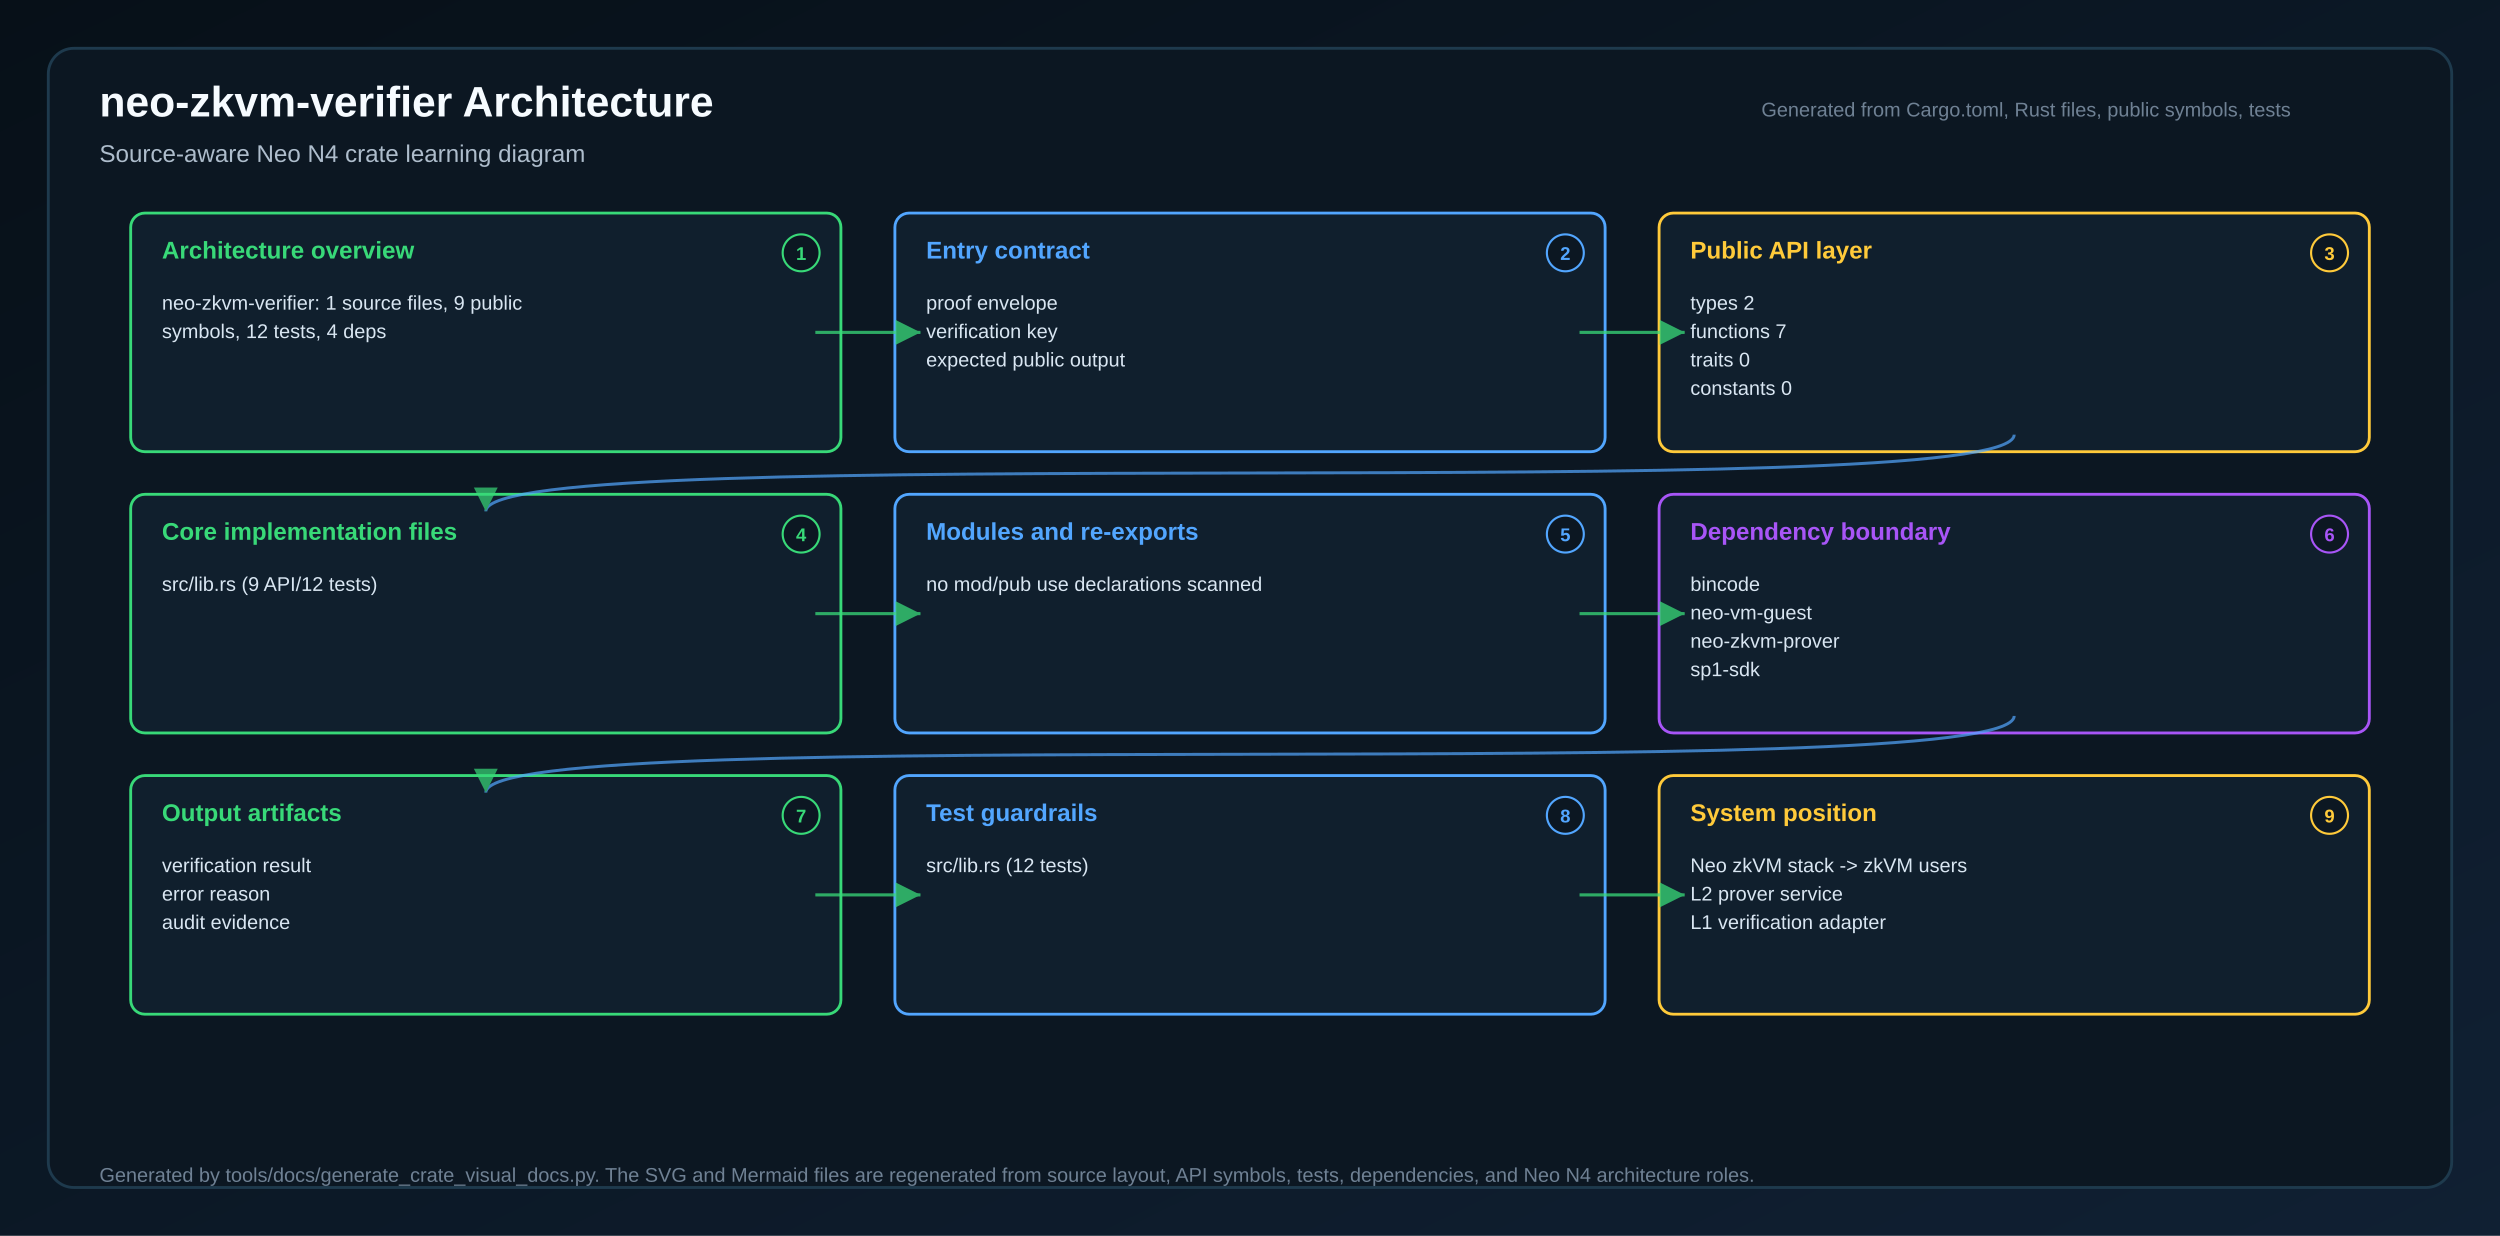
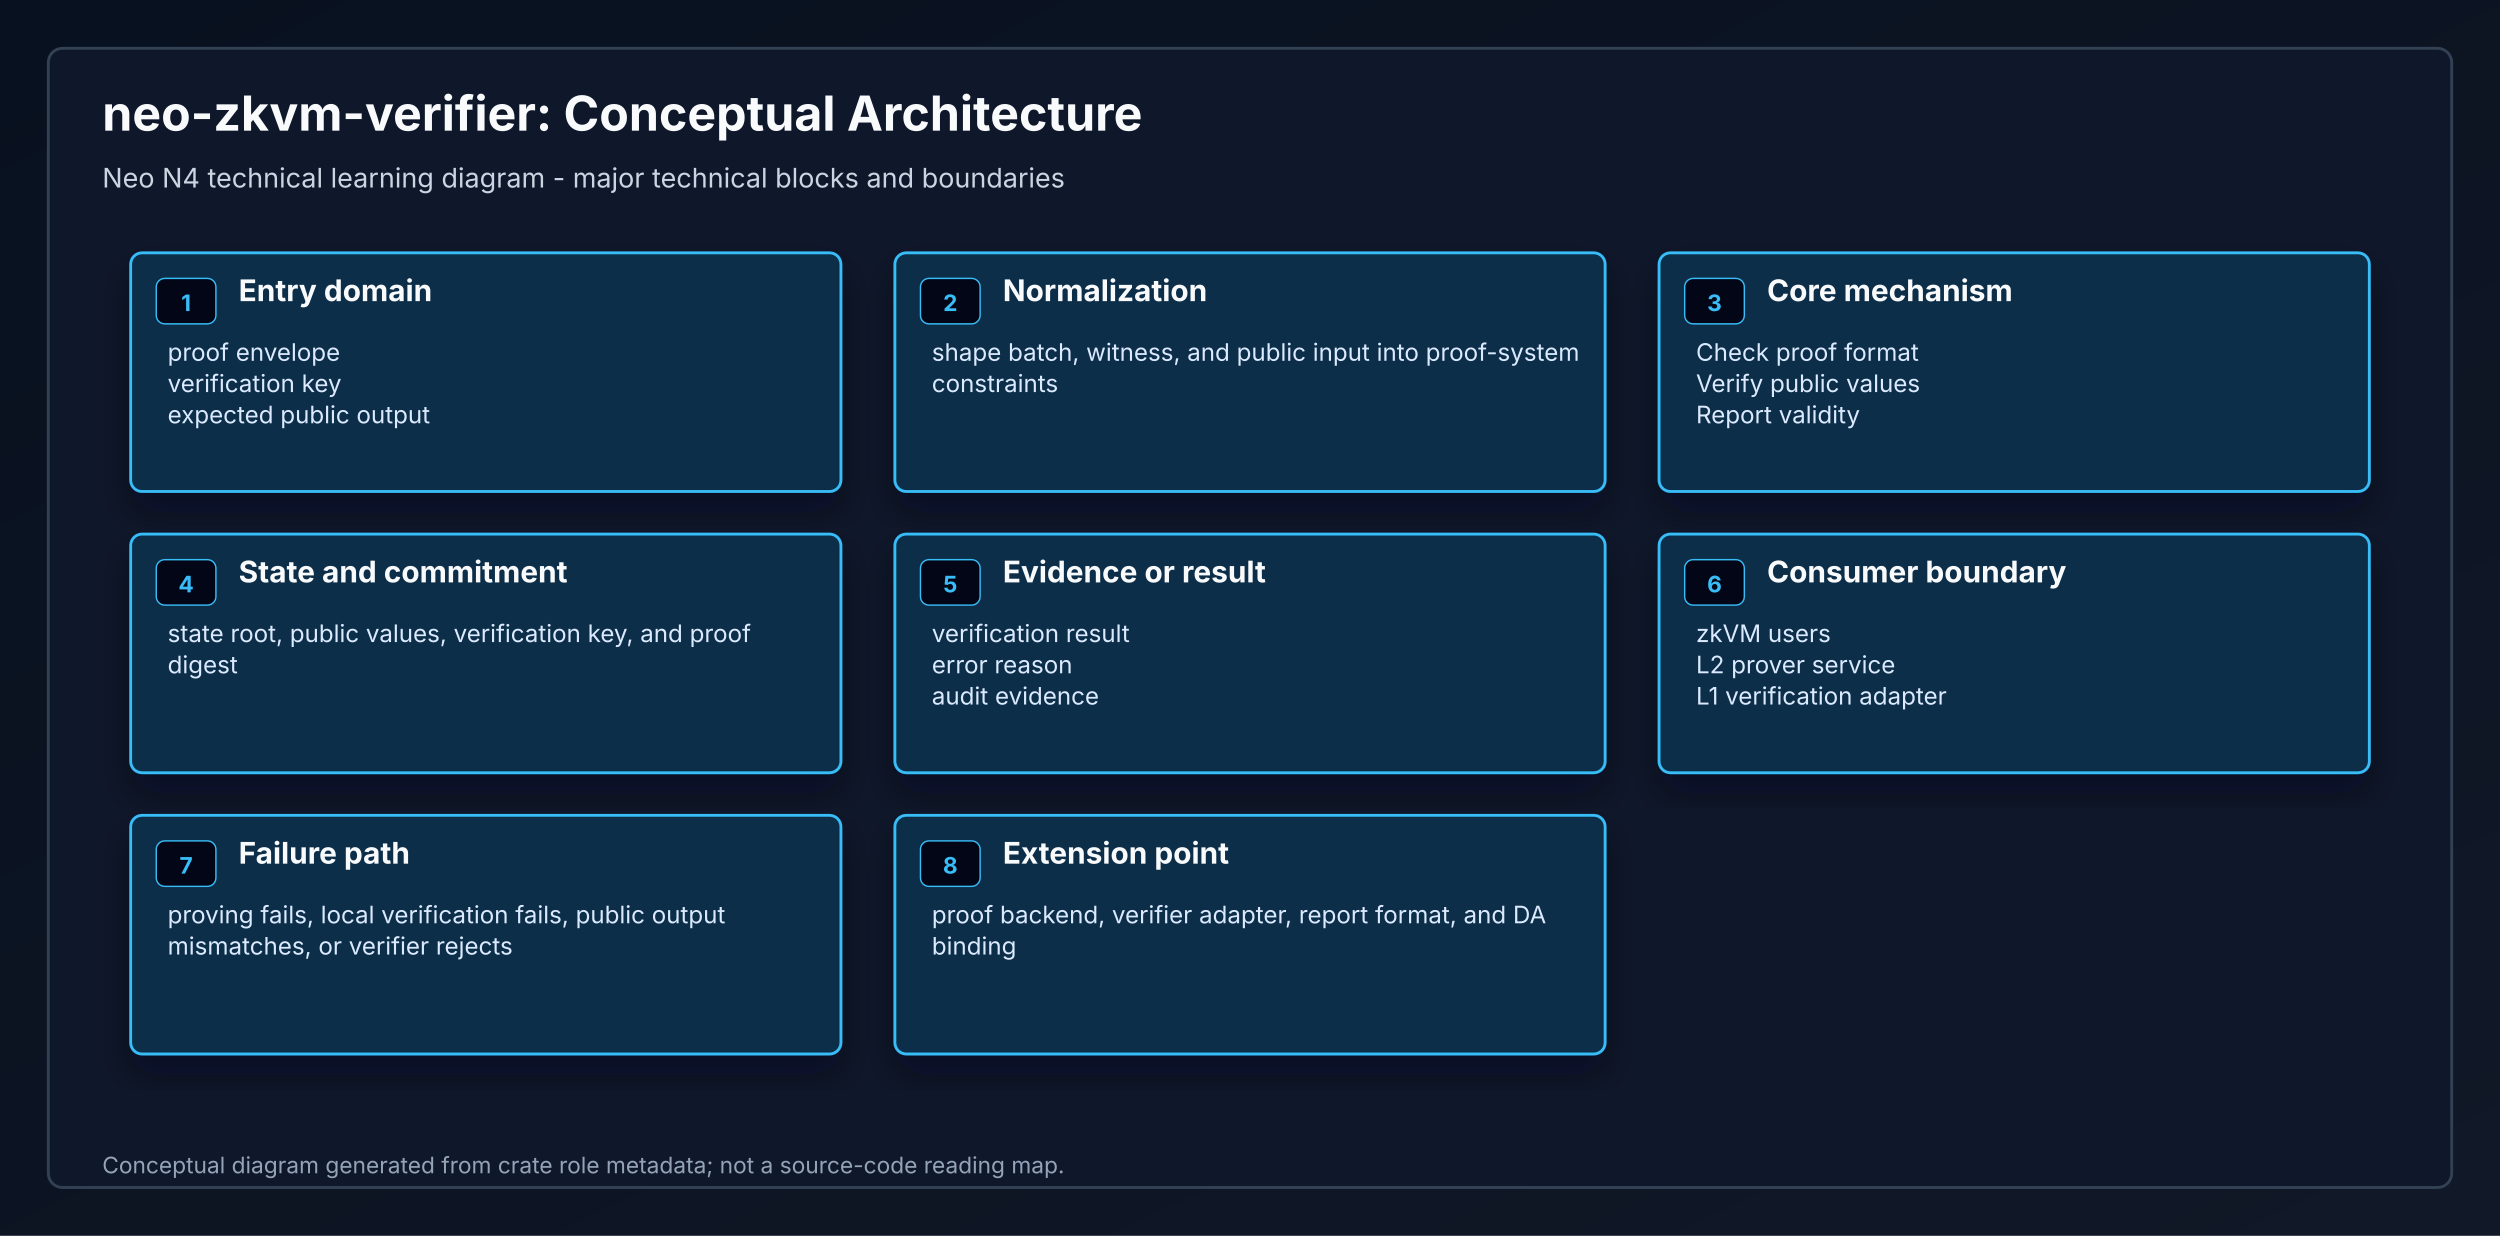
- <svg xmlns="http://www.w3.org/2000/svg" width="1760" height="870" viewBox="0 0 1760 870" role="img" aria-label="neo-zkvm-verifier Architecture">
+ <svg xmlns="http://www.w3.org/2000/svg" width="1760" height="870" viewBox="0 0 1760 870" role="img" aria-label="neo-zkvm-verifier Conceptual Architecture">
  <defs>
-     <linearGradient id="bg" x1="0" x2="1" y1="0" y2="1">
-       <stop offset="0" stop-color="#071018" />
-       <stop offset="1" stop-color="#102033" />
+     <linearGradient id="bg" x1="0" y1="0" x2="1" y2="1">
+       <stop offset="0%" stop-color="#08111f" />
+       <stop offset="100%" stop-color="#111827" />
    </linearGradient>
-     <marker id="arrow" markerWidth="12" markerHeight="12" refX="10" refY="6" orient="auto">
-       <path d="M2,2 L10,6 L2,10 Z" fill="#38d978" />
-     </marker>
+     <filter id="shadow" x="-15%" y="-15%" width="130%" height="130%">
+       <feDropShadow dx="0" dy="14" stdDeviation="12" flood-color="#020617" flood-opacity="0.42" />
+     </filter>
  </defs>
-   <rect x="0" y="0" width="1760" height="870" fill="url(#bg)" />
-   <rect x="34" y="34" width="1692" height="802" rx="18" fill="#0c1722" stroke="#1e3a4d" stroke-width="2" />
-   <text x="70" y="82" fill="#f6fbff" font-size="30" font-family="Segoe UI, Arial, sans-serif" font-weight="700">neo-zkvm-verifier Architecture</text>
-   <text x="70" y="114" fill="#aebdcc" font-size="17" font-family="Segoe UI, Arial, sans-serif">Source-aware Neo N4 crate learning diagram</text>
-   <text x="1240" y="82" fill="#6f8194" font-size="14" font-family="Segoe UI, Arial, sans-serif">Generated from Cargo.toml, Rust files, public symbols, tests</text>
-   <rect x="92" y="150" width="500" height="168" rx="10" fill="#101f2d" stroke="#38d978" stroke-width="2" />
-   <circle cx="564" cy="178" r="13" fill="#0c1722" stroke="#38d978" stroke-width="1.5" />
-   <text x="564" y="183" text-anchor="middle" fill="#38d978" font-size="13" font-family="Segoe UI, Arial, sans-serif" font-weight="700">1</text>
-   <text x="114" y="182" fill="#38d978" font-size="17" font-family="Segoe UI, Arial, sans-serif" font-weight="700">Architecture overview</text>
-   <text x="114" y="218" fill="#d9e6f2" font-size="14" font-family="Segoe UI, Arial, sans-serif">neo-zkvm-verifier: 1 source files, 9 public</text>
-   <text x="114" y="238" fill="#d9e6f2" font-size="14" font-family="Segoe UI, Arial, sans-serif">symbols, 12 tests, 4 deps</text>
-   <rect x="630" y="150" width="500" height="168" rx="10" fill="#101f2d" stroke="#52a6ff" stroke-width="2" />
-   <circle cx="1102" cy="178" r="13" fill="#0c1722" stroke="#52a6ff" stroke-width="1.5" />
-   <text x="1102" y="183" text-anchor="middle" fill="#52a6ff" font-size="13" font-family="Segoe UI, Arial, sans-serif" font-weight="700">2</text>
-   <text x="652" y="182" fill="#52a6ff" font-size="17" font-family="Segoe UI, Arial, sans-serif" font-weight="700">Entry contract</text>
-   <text x="652" y="218" fill="#d9e6f2" font-size="14" font-family="Segoe UI, Arial, sans-serif">proof envelope</text>
-   <text x="652" y="238" fill="#d9e6f2" font-size="14" font-family="Segoe UI, Arial, sans-serif">verification key</text>
-   <text x="652" y="258" fill="#d9e6f2" font-size="14" font-family="Segoe UI, Arial, sans-serif">expected public output</text>
-   <rect x="1168" y="150" width="500" height="168" rx="10" fill="#101f2d" stroke="#ffca3a" stroke-width="2" />
-   <circle cx="1640" cy="178" r="13" fill="#0c1722" stroke="#ffca3a" stroke-width="1.5" />
-   <text x="1640" y="183" text-anchor="middle" fill="#ffca3a" font-size="13" font-family="Segoe UI, Arial, sans-serif" font-weight="700">3</text>
-   <text x="1190" y="182" fill="#ffca3a" font-size="17" font-family="Segoe UI, Arial, sans-serif" font-weight="700">Public API layer</text>
-   <text x="1190" y="218" fill="#d9e6f2" font-size="14" font-family="Segoe UI, Arial, sans-serif">types 2</text>
-   <text x="1190" y="238" fill="#d9e6f2" font-size="14" font-family="Segoe UI, Arial, sans-serif">functions 7</text>
-   <text x="1190" y="258" fill="#d9e6f2" font-size="14" font-family="Segoe UI, Arial, sans-serif">traits 0</text>
-   <text x="1190" y="278" fill="#d9e6f2" font-size="14" font-family="Segoe UI, Arial, sans-serif">constants 0</text>
-   <rect x="92" y="348" width="500" height="168" rx="10" fill="#101f2d" stroke="#38d978" stroke-width="2" />
-   <circle cx="564" cy="376" r="13" fill="#0c1722" stroke="#38d978" stroke-width="1.5" />
-   <text x="564" y="381" text-anchor="middle" fill="#38d978" font-size="13" font-family="Segoe UI, Arial, sans-serif" font-weight="700">4</text>
-   <text x="114" y="380" fill="#38d978" font-size="17" font-family="Segoe UI, Arial, sans-serif" font-weight="700">Core implementation files</text>
-   <text x="114" y="416" fill="#d9e6f2" font-size="14" font-family="Segoe UI, Arial, sans-serif">src/lib.rs (9 API/12 tests)</text>
-   <rect x="630" y="348" width="500" height="168" rx="10" fill="#101f2d" stroke="#52a6ff" stroke-width="2" />
-   <circle cx="1102" cy="376" r="13" fill="#0c1722" stroke="#52a6ff" stroke-width="1.5" />
-   <text x="1102" y="381" text-anchor="middle" fill="#52a6ff" font-size="13" font-family="Segoe UI, Arial, sans-serif" font-weight="700">5</text>
-   <text x="652" y="380" fill="#52a6ff" font-size="17" font-family="Segoe UI, Arial, sans-serif" font-weight="700">Modules and re-exports</text>
-   <text x="652" y="416" fill="#d9e6f2" font-size="14" font-family="Segoe UI, Arial, sans-serif">no mod/pub use declarations scanned</text>
-   <rect x="1168" y="348" width="500" height="168" rx="10" fill="#101f2d" stroke="#a855f7" stroke-width="2" />
-   <circle cx="1640" cy="376" r="13" fill="#0c1722" stroke="#a855f7" stroke-width="1.5" />
-   <text x="1640" y="381" text-anchor="middle" fill="#a855f7" font-size="13" font-family="Segoe UI, Arial, sans-serif" font-weight="700">6</text>
-   <text x="1190" y="380" fill="#a855f7" font-size="17" font-family="Segoe UI, Arial, sans-serif" font-weight="700">Dependency boundary</text>
-   <text x="1190" y="416" fill="#d9e6f2" font-size="14" font-family="Segoe UI, Arial, sans-serif">bincode</text>
-   <text x="1190" y="436" fill="#d9e6f2" font-size="14" font-family="Segoe UI, Arial, sans-serif">neo-vm-guest</text>
-   <text x="1190" y="456" fill="#d9e6f2" font-size="14" font-family="Segoe UI, Arial, sans-serif">neo-zkvm-prover</text>
-   <text x="1190" y="476" fill="#d9e6f2" font-size="14" font-family="Segoe UI, Arial, sans-serif">sp1-sdk</text>
-   <rect x="92" y="546" width="500" height="168" rx="10" fill="#101f2d" stroke="#38d978" stroke-width="2" />
-   <circle cx="564" cy="574" r="13" fill="#0c1722" stroke="#38d978" stroke-width="1.5" />
-   <text x="564" y="579" text-anchor="middle" fill="#38d978" font-size="13" font-family="Segoe UI, Arial, sans-serif" font-weight="700">7</text>
-   <text x="114" y="578" fill="#38d978" font-size="17" font-family="Segoe UI, Arial, sans-serif" font-weight="700">Output artifacts</text>
-   <text x="114" y="614" fill="#d9e6f2" font-size="14" font-family="Segoe UI, Arial, sans-serif">verification result</text>
-   <text x="114" y="634" fill="#d9e6f2" font-size="14" font-family="Segoe UI, Arial, sans-serif">error reason</text>
-   <text x="114" y="654" fill="#d9e6f2" font-size="14" font-family="Segoe UI, Arial, sans-serif">audit evidence</text>
-   <rect x="630" y="546" width="500" height="168" rx="10" fill="#101f2d" stroke="#52a6ff" stroke-width="2" />
-   <circle cx="1102" cy="574" r="13" fill="#0c1722" stroke="#52a6ff" stroke-width="1.5" />
-   <text x="1102" y="579" text-anchor="middle" fill="#52a6ff" font-size="13" font-family="Segoe UI, Arial, sans-serif" font-weight="700">8</text>
-   <text x="652" y="578" fill="#52a6ff" font-size="17" font-family="Segoe UI, Arial, sans-serif" font-weight="700">Test guardrails</text>
-   <text x="652" y="614" fill="#d9e6f2" font-size="14" font-family="Segoe UI, Arial, sans-serif">src/lib.rs (12 tests)</text>
-   <rect x="1168" y="546" width="500" height="168" rx="10" fill="#101f2d" stroke="#ffca3a" stroke-width="2" />
-   <circle cx="1640" cy="574" r="13" fill="#0c1722" stroke="#ffca3a" stroke-width="1.5" />
-   <text x="1640" y="579" text-anchor="middle" fill="#ffca3a" font-size="13" font-family="Segoe UI, Arial, sans-serif" font-weight="700">9</text>
-   <text x="1190" y="578" fill="#ffca3a" font-size="17" font-family="Segoe UI, Arial, sans-serif" font-weight="700">System position</text>
-   <text x="1190" y="614" fill="#d9e6f2" font-size="14" font-family="Segoe UI, Arial, sans-serif">Neo zkVM stack -&gt; zkVM users</text>
-   <text x="1190" y="634" fill="#d9e6f2" font-size="14" font-family="Segoe UI, Arial, sans-serif">L2 prover service</text>
-   <text x="1190" y="654" fill="#d9e6f2" font-size="14" font-family="Segoe UI, Arial, sans-serif">L1 verification adapter</text>
-   <line x1="574" y1="234" x2="648" y2="234" stroke="#38d978" stroke-width="2.2" marker-end="url(#arrow)" opacity="0.75" />
-   <line x1="1112" y1="234" x2="1186" y2="234" stroke="#38d978" stroke-width="2.2" marker-end="url(#arrow)" opacity="0.75" />
-   <line x1="574" y1="432" x2="648" y2="432" stroke="#38d978" stroke-width="2.2" marker-end="url(#arrow)" opacity="0.75" />
-   <line x1="1112" y1="432" x2="1186" y2="432" stroke="#38d978" stroke-width="2.2" marker-end="url(#arrow)" opacity="0.75" />
-   <line x1="574" y1="630" x2="648" y2="630" stroke="#38d978" stroke-width="2.2" marker-end="url(#arrow)" opacity="0.75" />
-   <line x1="1112" y1="630" x2="1186" y2="630" stroke="#38d978" stroke-width="2.2" marker-end="url(#arrow)" opacity="0.75" />
-   <path d="M1418 306 C1418 358, 342 308, 342 360" stroke="#52a6ff" stroke-width="2.1" fill="none" marker-end="url(#arrow)" opacity="0.7" />
-   <path d="M1418 504 C1418 556, 342 506, 342 558" stroke="#52a6ff" stroke-width="2.1" fill="none" marker-end="url(#arrow)" opacity="0.7" />
-   <text x="70" y="832" fill="#6f8194" font-size="14" font-family="Segoe UI, Arial, sans-serif">Generated by tools/docs/generate_crate_visual_docs.py. The SVG and Mermaid files are regenerated from source layout, API symbols, tests, dependencies, and Neo N4 architecture roles.</text>
+   <rect width="1760" height="100%" fill="url(#bg)" />
+   <rect x="34" y="34" width="1692" height="802" rx="10" fill="#0f172a" stroke="#334155" stroke-width="2" />
+   <text x="72" y="92" fill="#f8fafc" font-family="Inter,Segoe UI,Arial,sans-serif" font-size="34" font-weight="700">neo-zkvm-verifier: Conceptual Architecture</text>
+   <text x="72" y="132" fill="#cbd5e1" font-family="Inter,Segoe UI,Arial,sans-serif" font-size="19">Neo N4 technical learning diagram - major technical blocks and boundaries</text>
+   <rect x="92" y="178" width="500" height="168" rx="8" fill="#082f49" stroke="#38bdf8" stroke-width="2" filter="url(#shadow)" />
+   <rect x="110" y="196" width="42" height="32" rx="6" fill="#020617" stroke="#38bdf8" stroke-width="1" />
+   <text x="131" y="219" text-anchor="middle" fill="#38bdf8" font-family="Inter,Segoe UI,Arial,sans-serif" font-size="16" font-weight="700">1</text>
+   <text x="168" y="212" fill="#f8fafc" font-family="Inter,Segoe UI,Arial,sans-serif" font-size="21" font-weight="700">Entry domain</text>
+   <text x="118" y="254" fill="#dbeafe" font-family="Inter,Segoe UI,Arial,sans-serif" font-size="17">proof envelope</text>
+   <text x="118" y="276" fill="#dbeafe" font-family="Inter,Segoe UI,Arial,sans-serif" font-size="17">verification key</text>
+   <text x="118" y="298" fill="#dbeafe" font-family="Inter,Segoe UI,Arial,sans-serif" font-size="17">expected public output</text>
+   <rect x="630" y="178" width="500" height="168" rx="8" fill="#082f49" stroke="#38bdf8" stroke-width="2" filter="url(#shadow)" />
+   <rect x="648" y="196" width="42" height="32" rx="6" fill="#020617" stroke="#38bdf8" stroke-width="1" />
+   <text x="669" y="219" text-anchor="middle" fill="#38bdf8" font-family="Inter,Segoe UI,Arial,sans-serif" font-size="16" font-weight="700">2</text>
+   <text x="706" y="212" fill="#f8fafc" font-family="Inter,Segoe UI,Arial,sans-serif" font-size="21" font-weight="700">Normalization</text>
+   <text x="656" y="254" fill="#dbeafe" font-family="Inter,Segoe UI,Arial,sans-serif" font-size="17">shape batch, witness, and public input into proof-system</text>
+   <text x="656" y="276" fill="#dbeafe" font-family="Inter,Segoe UI,Arial,sans-serif" font-size="17">constraints</text>
+   <rect x="1168" y="178" width="500" height="168" rx="8" fill="#082f49" stroke="#38bdf8" stroke-width="2" filter="url(#shadow)" />
+   <rect x="1186" y="196" width="42" height="32" rx="6" fill="#020617" stroke="#38bdf8" stroke-width="1" />
+   <text x="1207" y="219" text-anchor="middle" fill="#38bdf8" font-family="Inter,Segoe UI,Arial,sans-serif" font-size="16" font-weight="700">3</text>
+   <text x="1244" y="212" fill="#f8fafc" font-family="Inter,Segoe UI,Arial,sans-serif" font-size="21" font-weight="700">Core mechanism</text>
+   <text x="1194" y="254" fill="#dbeafe" font-family="Inter,Segoe UI,Arial,sans-serif" font-size="17">Check proof format</text>
+   <text x="1194" y="276" fill="#dbeafe" font-family="Inter,Segoe UI,Arial,sans-serif" font-size="17">Verify public values</text>
+   <text x="1194" y="298" fill="#dbeafe" font-family="Inter,Segoe UI,Arial,sans-serif" font-size="17">Report validity</text>
+   <rect x="92" y="376" width="500" height="168" rx="8" fill="#082f49" stroke="#38bdf8" stroke-width="2" filter="url(#shadow)" />
+   <rect x="110" y="394" width="42" height="32" rx="6" fill="#020617" stroke="#38bdf8" stroke-width="1" />
+   <text x="131" y="417" text-anchor="middle" fill="#38bdf8" font-family="Inter,Segoe UI,Arial,sans-serif" font-size="16" font-weight="700">4</text>
+   <text x="168" y="410" fill="#f8fafc" font-family="Inter,Segoe UI,Arial,sans-serif" font-size="21" font-weight="700">State and commitment</text>
+   <text x="118" y="452" fill="#dbeafe" font-family="Inter,Segoe UI,Arial,sans-serif" font-size="17">state root, public values, verification key, and proof</text>
+   <text x="118" y="474" fill="#dbeafe" font-family="Inter,Segoe UI,Arial,sans-serif" font-size="17">digest</text>
+   <rect x="630" y="376" width="500" height="168" rx="8" fill="#082f49" stroke="#38bdf8" stroke-width="2" filter="url(#shadow)" />
+   <rect x="648" y="394" width="42" height="32" rx="6" fill="#020617" stroke="#38bdf8" stroke-width="1" />
+   <text x="669" y="417" text-anchor="middle" fill="#38bdf8" font-family="Inter,Segoe UI,Arial,sans-serif" font-size="16" font-weight="700">5</text>
+   <text x="706" y="410" fill="#f8fafc" font-family="Inter,Segoe UI,Arial,sans-serif" font-size="21" font-weight="700">Evidence or result</text>
+   <text x="656" y="452" fill="#dbeafe" font-family="Inter,Segoe UI,Arial,sans-serif" font-size="17">verification result</text>
+   <text x="656" y="474" fill="#dbeafe" font-family="Inter,Segoe UI,Arial,sans-serif" font-size="17">error reason</text>
+   <text x="656" y="496" fill="#dbeafe" font-family="Inter,Segoe UI,Arial,sans-serif" font-size="17">audit evidence</text>
+   <rect x="1168" y="376" width="500" height="168" rx="8" fill="#082f49" stroke="#38bdf8" stroke-width="2" filter="url(#shadow)" />
+   <rect x="1186" y="394" width="42" height="32" rx="6" fill="#020617" stroke="#38bdf8" stroke-width="1" />
+   <text x="1207" y="417" text-anchor="middle" fill="#38bdf8" font-family="Inter,Segoe UI,Arial,sans-serif" font-size="16" font-weight="700">6</text>
+   <text x="1244" y="410" fill="#f8fafc" font-family="Inter,Segoe UI,Arial,sans-serif" font-size="21" font-weight="700">Consumer boundary</text>
+   <text x="1194" y="452" fill="#dbeafe" font-family="Inter,Segoe UI,Arial,sans-serif" font-size="17">zkVM users</text>
+   <text x="1194" y="474" fill="#dbeafe" font-family="Inter,Segoe UI,Arial,sans-serif" font-size="17">L2 prover service</text>
+   <text x="1194" y="496" fill="#dbeafe" font-family="Inter,Segoe UI,Arial,sans-serif" font-size="17">L1 verification adapter</text>
+   <rect x="92" y="574" width="500" height="168" rx="8" fill="#082f49" stroke="#38bdf8" stroke-width="2" filter="url(#shadow)" />
+   <rect x="110" y="592" width="42" height="32" rx="6" fill="#020617" stroke="#38bdf8" stroke-width="1" />
+   <text x="131" y="615" text-anchor="middle" fill="#38bdf8" font-family="Inter,Segoe UI,Arial,sans-serif" font-size="16" font-weight="700">7</text>
+   <text x="168" y="608" fill="#f8fafc" font-family="Inter,Segoe UI,Arial,sans-serif" font-size="21" font-weight="700">Failure path</text>
+   <text x="118" y="650" fill="#dbeafe" font-family="Inter,Segoe UI,Arial,sans-serif" font-size="17">proving fails, local verification fails, public output</text>
+   <text x="118" y="672" fill="#dbeafe" font-family="Inter,Segoe UI,Arial,sans-serif" font-size="17">mismatches, or verifier rejects</text>
+   <rect x="630" y="574" width="500" height="168" rx="8" fill="#082f49" stroke="#38bdf8" stroke-width="2" filter="url(#shadow)" />
+   <rect x="648" y="592" width="42" height="32" rx="6" fill="#020617" stroke="#38bdf8" stroke-width="1" />
+   <text x="669" y="615" text-anchor="middle" fill="#38bdf8" font-family="Inter,Segoe UI,Arial,sans-serif" font-size="16" font-weight="700">8</text>
+   <text x="706" y="608" fill="#f8fafc" font-family="Inter,Segoe UI,Arial,sans-serif" font-size="21" font-weight="700">Extension point</text>
+   <text x="656" y="650" fill="#dbeafe" font-family="Inter,Segoe UI,Arial,sans-serif" font-size="17">proof backend, verifier adapter, report format, and DA</text>
+   <text x="656" y="672" fill="#dbeafe" font-family="Inter,Segoe UI,Arial,sans-serif" font-size="17">binding</text>
+   <text x="72" y="826" fill="#94a3b8" font-family="Inter,Segoe UI,Arial,sans-serif" font-size="16">Conceptual diagram generated from crate role metadata; not a source-code reading map.</text>
</svg>
